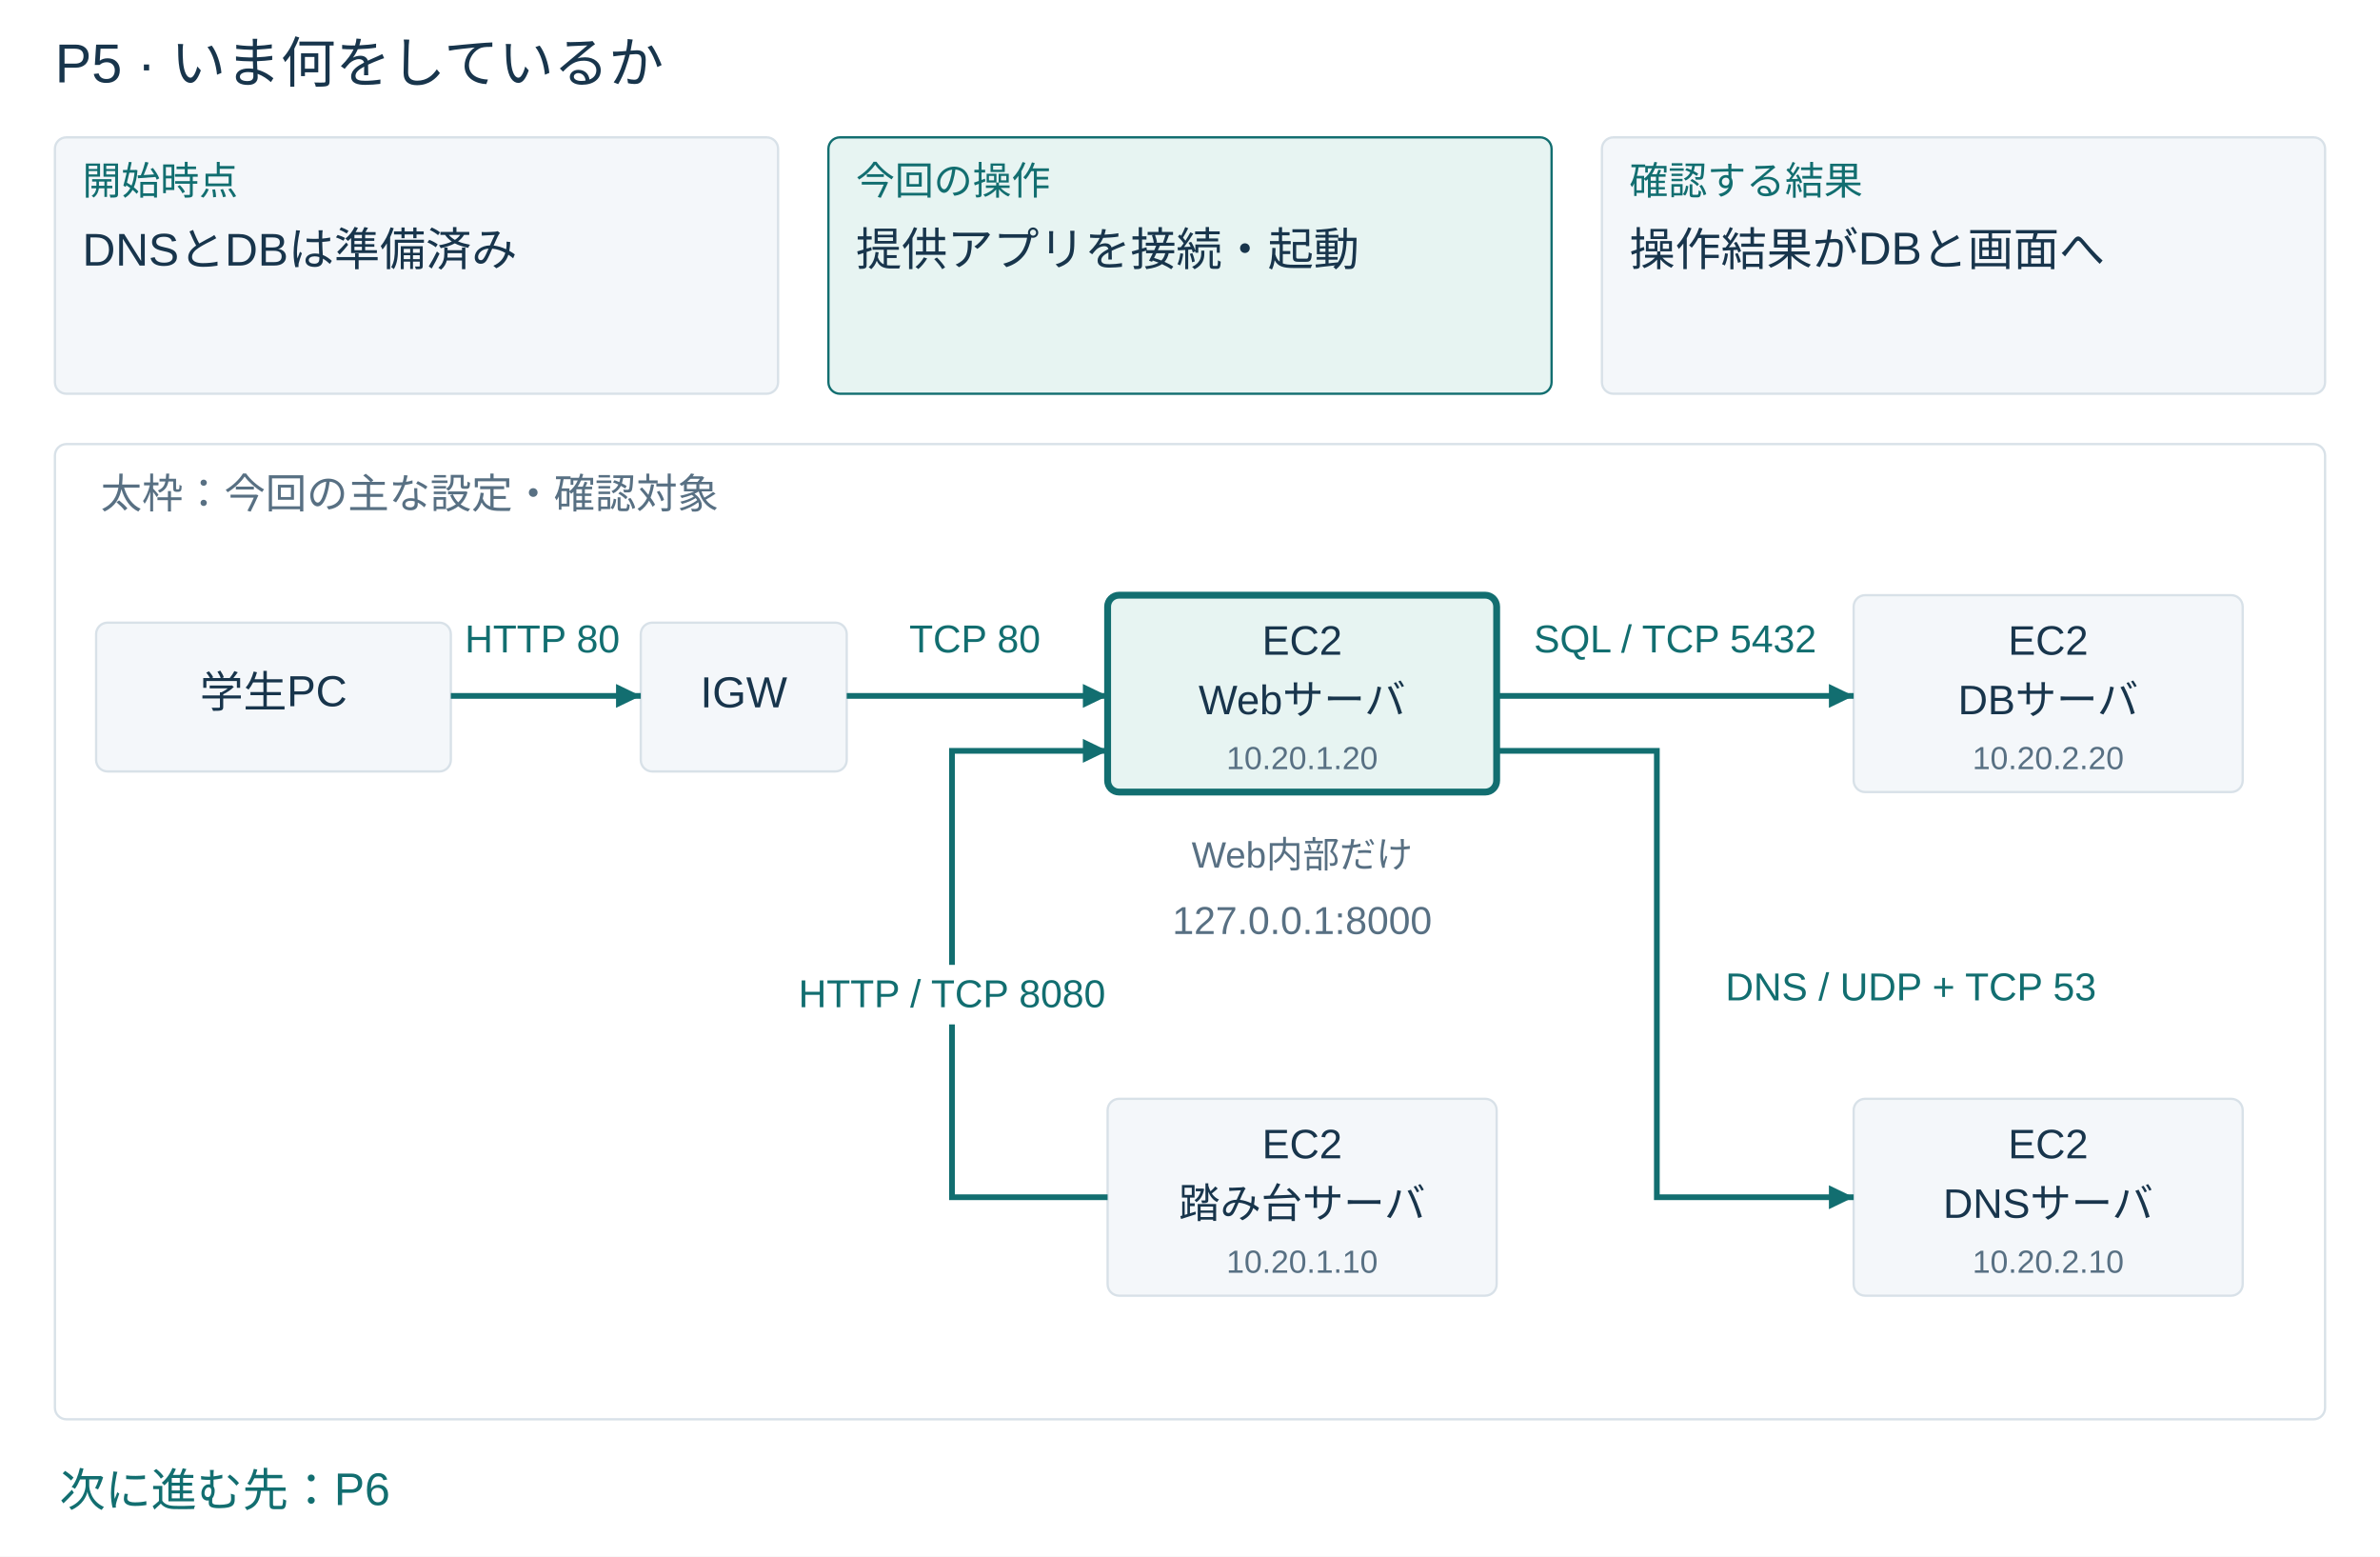
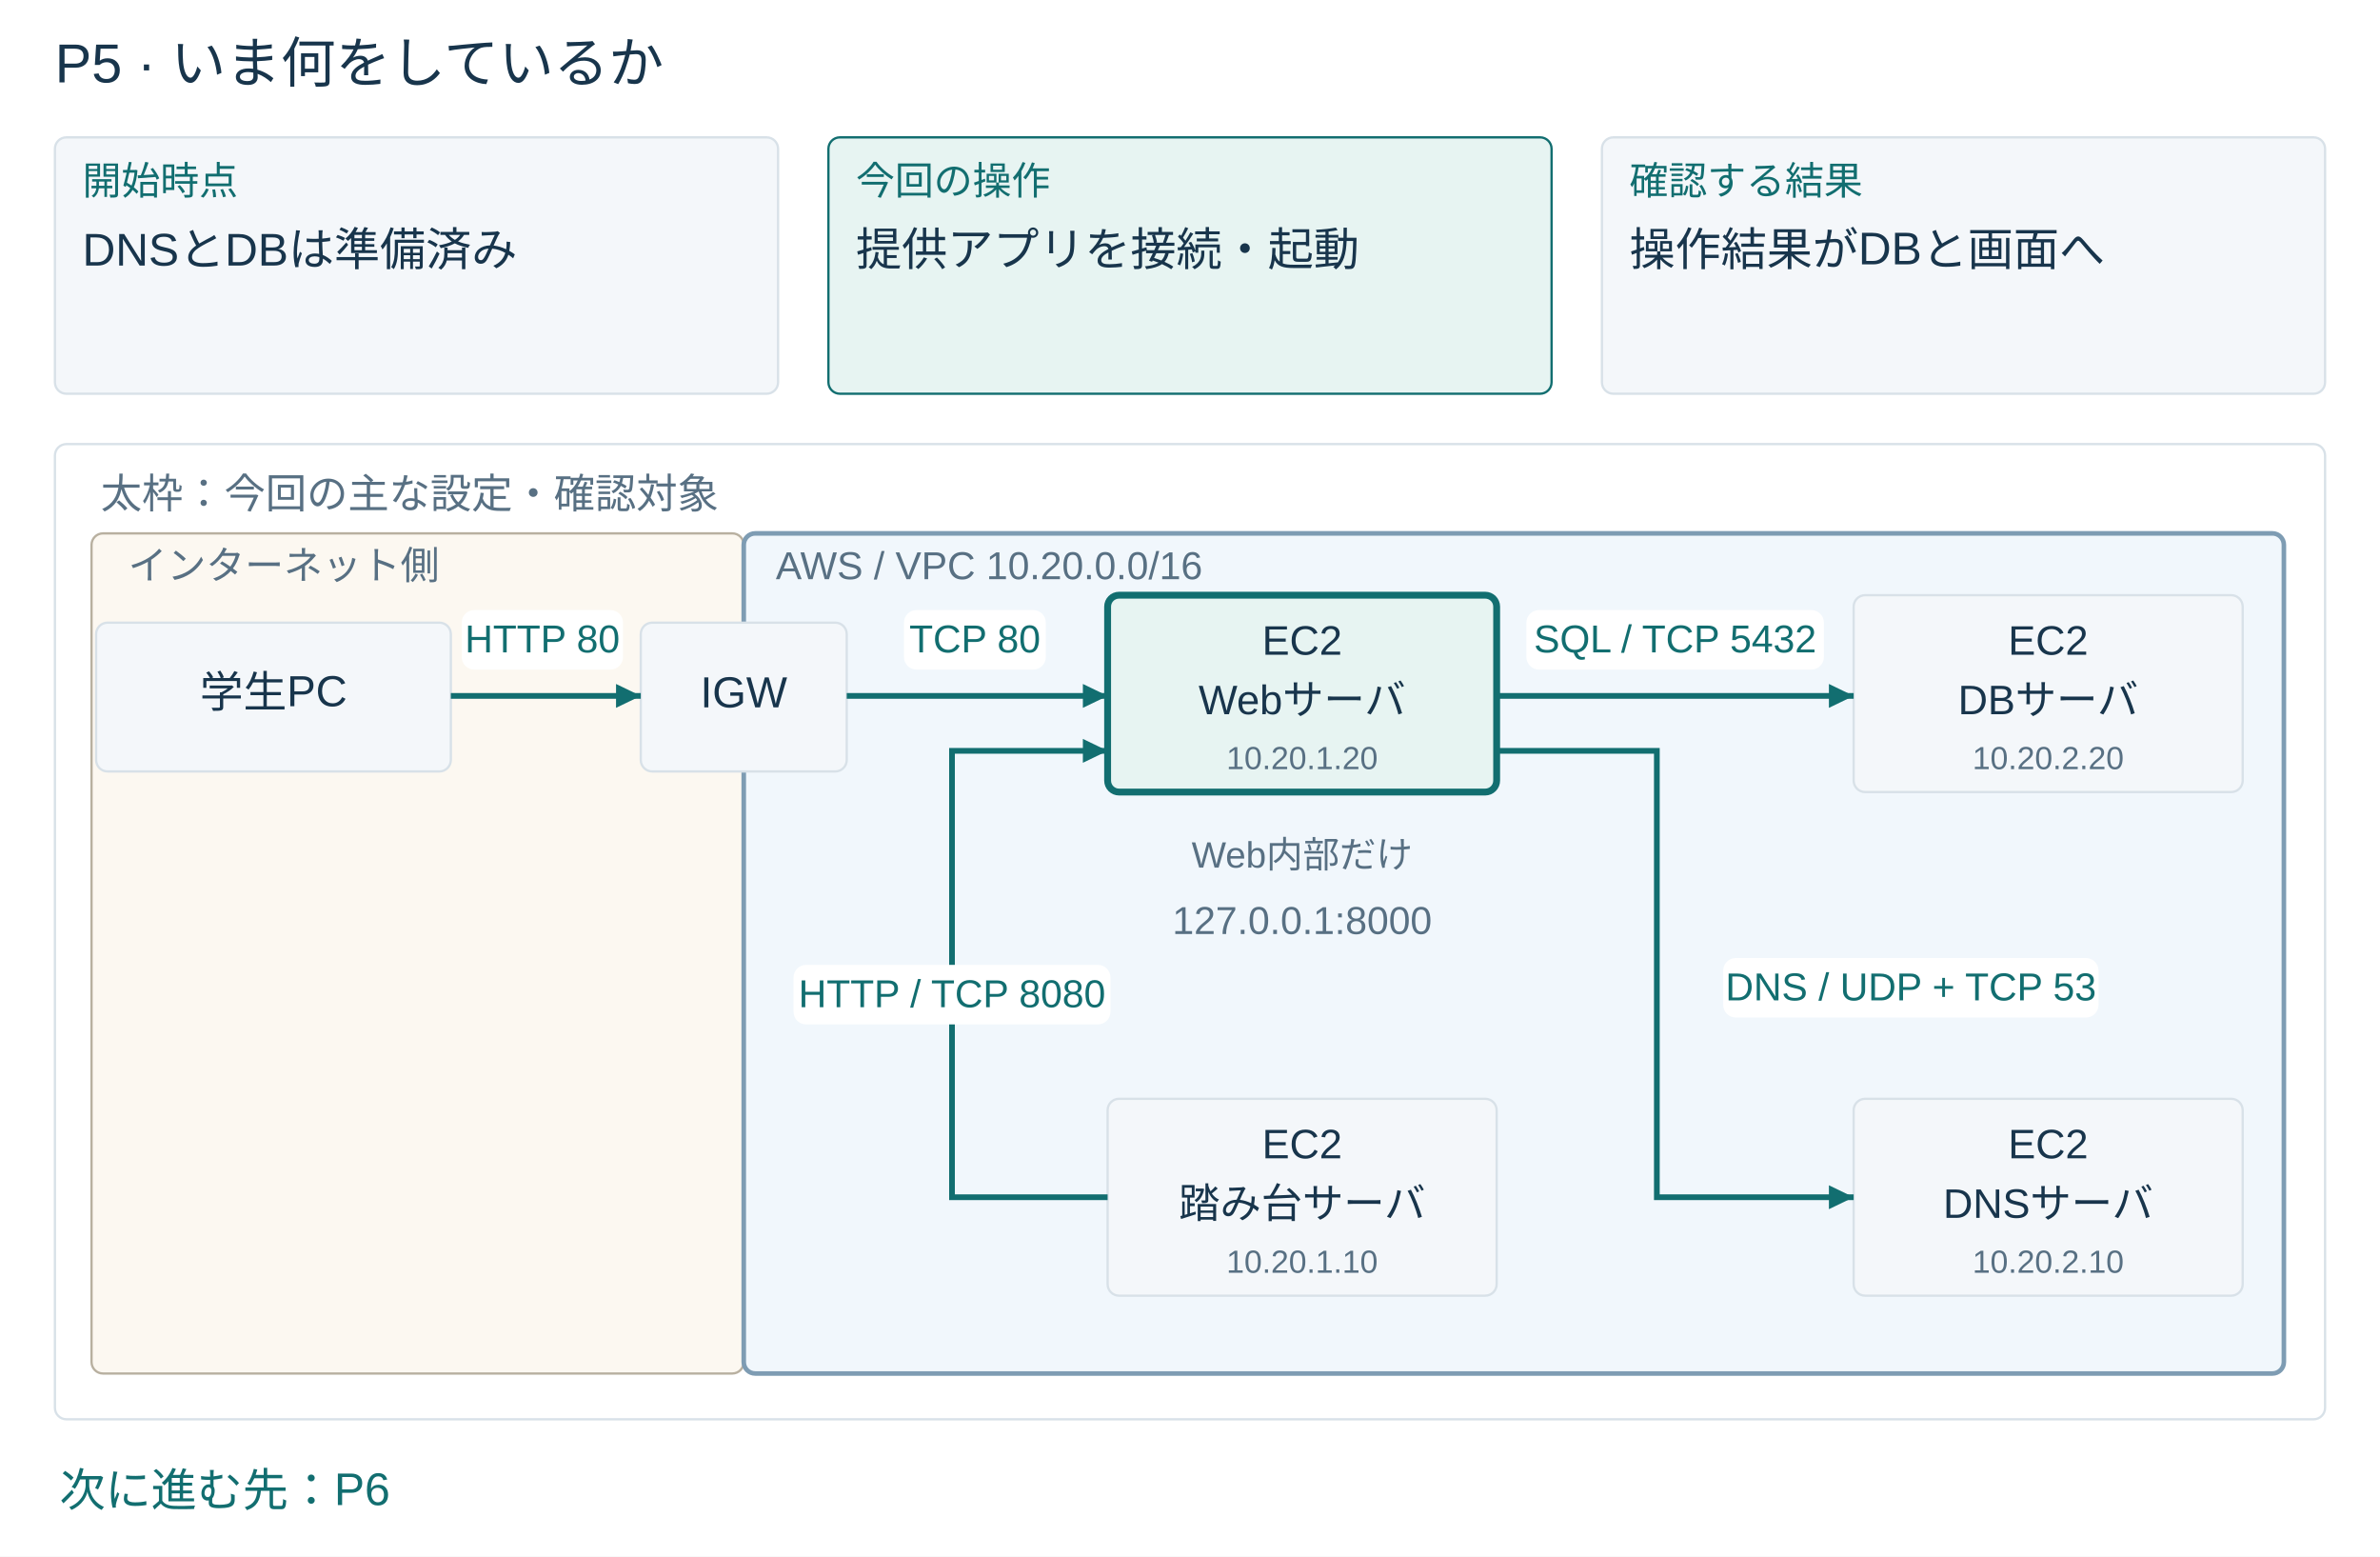
<svg xmlns="http://www.w3.org/2000/svg" width="1040" height="680" viewBox="0 0 1040 680" role="img">
  <rect width="1040" height="680" fill="white" />
  <text x="24" y="36" font-size="24" font-family="Arial,MS Gothic,sans-serif" fill="#18354c">P5 · いま何をしているか</text>
  <rect x="24" y="60" width="316" height="112" rx="5" fill="#f4f7fa" stroke="#d8e1e8" stroke-width="1" />
  <text x="36" y="85" font-size="17" font-family="Arial,MS Gothic,sans-serif" fill="#126e70">開始時点</text>
  <text x="36" y="116" font-size="20" font-family="Arial,MS Gothic,sans-serif" fill="#18354c">DNSとDBは準備済み</text>
  <rect x="362" y="60" width="316" height="112" rx="5" fill="#e7f4f2" stroke="#126e70" stroke-width="1" />
  <text x="374" y="85" font-size="17" font-family="Arial,MS Gothic,sans-serif" fill="#126e70">今回の操作</text>
  <text x="374" y="116" font-size="20" font-family="Arial,MS Gothic,sans-serif" fill="#18354c">提供アプリを接続・起動</text>
  <rect x="700" y="60" width="316" height="112" rx="5" fill="#f4f7fa" stroke="#d8e1e8" stroke-width="1" />
  <text x="712" y="85" font-size="17" font-family="Arial,MS Gothic,sans-serif" fill="#126e70">確認する結果</text>
  <text x="712" y="116" font-size="20" font-family="Arial,MS Gothic,sans-serif" fill="#18354c">操作結果がDBと画面へ</text>
  <rect x="24" y="194" width="992" height="426" rx="5" fill="white" stroke="#d8e1e8" stroke-width="1" />
  <text x="44" y="222" font-size="18" font-family="Arial,MS Gothic,sans-serif" fill="#587083">太枠：今回の主な設定・確認対象</text>
+   <rect x="40" y="233" width="285" height="367" rx="5" fill="#fcf8f1" stroke="#b8b0a0" stroke-width="1" />
+   <rect x="325" y="233" width="673" height="367" rx="5" fill="#f1f7fc" stroke="#7e9cb3" stroke-width="2" />
+   <text x="56" y="253" font-size="17" font-family="Arial,MS Gothic,sans-serif" fill="#587083">インターネット側</text>
+   <text x="339" y="253" font-size="17" font-family="Arial,MS Gothic,sans-serif" fill="#587083">AWS / VPC 10.20.0.0/16</text>
  <rect x="42" y="272" width="155" height="65" rx="5" fill="#f4f7fa" stroke="#d8e1e8" stroke-width="1" />
  <text x="119.5" y="309" font-size="19" font-family="Arial,MS Gothic,sans-serif" fill="#18354c" text-anchor="middle">学生PC</text>
  <rect x="280" y="272" width="90" height="65" rx="5" fill="#f4f7fa" stroke="#d8e1e8" stroke-width="1" />
  <text x="325.0" y="309" font-size="19" font-family="Arial,MS Gothic,sans-serif" fill="#18354c" text-anchor="middle">IGW</text>
  <rect x="484" y="260" width="170" height="86" rx="5" fill="#e7f4f2" stroke="#126e70" stroke-width="3" />
  <text x="569.0" y="286" font-size="18" font-family="Arial,MS Gothic,sans-serif" fill="#18354c" text-anchor="middle">EC2</text>
  <text x="569.0" y="312" font-size="18" font-family="Arial,MS Gothic,sans-serif" fill="#18354c" text-anchor="middle">Webサーバ</text>
  <text x="569.0" y="336" font-size="14" font-family="Arial,MS Gothic,sans-serif" fill="#587083" text-anchor="middle">10.20.1.20</text>
  <rect x="810" y="260" width="170" height="86" rx="5" fill="#f4f7fa" stroke="#d8e1e8" stroke-width="1" />
  <text x="895.0" y="286" font-size="18" font-family="Arial,MS Gothic,sans-serif" fill="#18354c" text-anchor="middle">EC2</text>
  <text x="895.0" y="312" font-size="18" font-family="Arial,MS Gothic,sans-serif" fill="#18354c" text-anchor="middle">DBサーバ</text>
  <text x="895.0" y="336" font-size="14" font-family="Arial,MS Gothic,sans-serif" fill="#587083" text-anchor="middle">10.20.2.20</text>
  <rect x="484" y="480" width="170" height="86" rx="5" fill="#f4f7fa" stroke="#d8e1e8" stroke-width="1" />
  <text x="569.0" y="506" font-size="18" font-family="Arial,MS Gothic,sans-serif" fill="#18354c" text-anchor="middle">EC2</text>
  <text x="569.0" y="532" font-size="18" font-family="Arial,MS Gothic,sans-serif" fill="#18354c" text-anchor="middle">踏み台サーバ</text>
  <text x="569.0" y="556" font-size="14" font-family="Arial,MS Gothic,sans-serif" fill="#587083" text-anchor="middle">10.20.1.10</text>
  <rect x="810" y="480" width="170" height="86" rx="5" fill="#f4f7fa" stroke="#d8e1e8" stroke-width="1" />
  <text x="895.0" y="506" font-size="18" font-family="Arial,MS Gothic,sans-serif" fill="#18354c" text-anchor="middle">EC2</text>
  <text x="895.0" y="532" font-size="18" font-family="Arial,MS Gothic,sans-serif" fill="#18354c" text-anchor="middle">DNSサーバ</text>
  <text x="895.0" y="556" font-size="14" font-family="Arial,MS Gothic,sans-serif" fill="#587083" text-anchor="middle">10.20.2.10</text>
  <polyline points="197,304 280,304" fill="none" stroke="#126e70" stroke-width="2.5" />
  <polygon points="280.00,304.00 269.19,309.22 269.19,298.78" fill="#126e70" />
  <rect x="202.25" y="267" width="69.5" height="25" rx="5" fill="white" stroke="white" stroke-width="1" />
  <text x="237" y="285" font-size="17" font-family="Arial,MS Gothic,sans-serif" fill="#126e70" text-anchor="middle">HTTP 80</text>
  <polyline points="370,304 484,304" fill="none" stroke="#126e70" stroke-width="2.5" />
  <polygon points="484.00,304.00 473.19,309.22 473.19,298.78" fill="#126e70" />
  <rect x="395.5" y="267" width="61.0" height="25" rx="5" fill="white" stroke="white" stroke-width="1" />
  <text x="426" y="285" font-size="17" font-family="Arial,MS Gothic,sans-serif" fill="#126e70" text-anchor="middle">TCP 80</text>
  <polyline points="654,304 810,304" fill="none" stroke="#126e70" stroke-width="2.5" />
  <polygon points="810.00,304.00 799.19,309.22 799.19,298.78" fill="#126e70" />
  <rect x="667.5" y="267" width="129.0" height="25" rx="5" fill="white" stroke="white" stroke-width="1" />
  <text x="732" y="285" font-size="17" font-family="Arial,MS Gothic,sans-serif" fill="#126e70" text-anchor="middle">SQL / TCP 5432</text>
  <polyline points="484,523 416,523 416,328 484,328" fill="none" stroke="#126e70" stroke-width="2.5" />
  <polygon points="484.00,328.00 473.19,333.22 473.19,322.78" fill="#126e70" />
  <rect x="347.25" y="422" width="137.5" height="25" rx="5" fill="white" stroke="white" stroke-width="1" />
  <text x="416" y="440" font-size="17" font-family="Arial,MS Gothic,sans-serif" fill="#126e70" text-anchor="middle">HTTP / TCP 8080</text>
  <polyline points="654,328 724,328 724,523 810,523" fill="none" stroke="#126e70" stroke-width="2.5" />
  <polygon points="810.00,523.00 799.19,528.22 799.19,517.78" fill="#126e70" />
  <rect x="753.5" y="419" width="163.0" height="25" rx="5" fill="white" stroke="white" stroke-width="1" />
  <text x="835" y="437" font-size="17" font-family="Arial,MS Gothic,sans-serif" fill="#126e70" text-anchor="middle">DNS / UDP + TCP 53</text>
  <text x="569" y="379" font-size="16" font-family="Arial,MS Gothic,sans-serif" fill="#587083" text-anchor="middle">Web内部だけ</text>
  <text x="569" y="408" font-size="17" font-family="Arial,MS Gothic,sans-serif" fill="#587083" text-anchor="middle">127.0.0.1:8000</text>
  <text x="26" y="658" font-size="20" font-family="Arial,MS Gothic,sans-serif" fill="#126e70">次に進む先：P6</text>
</svg>
